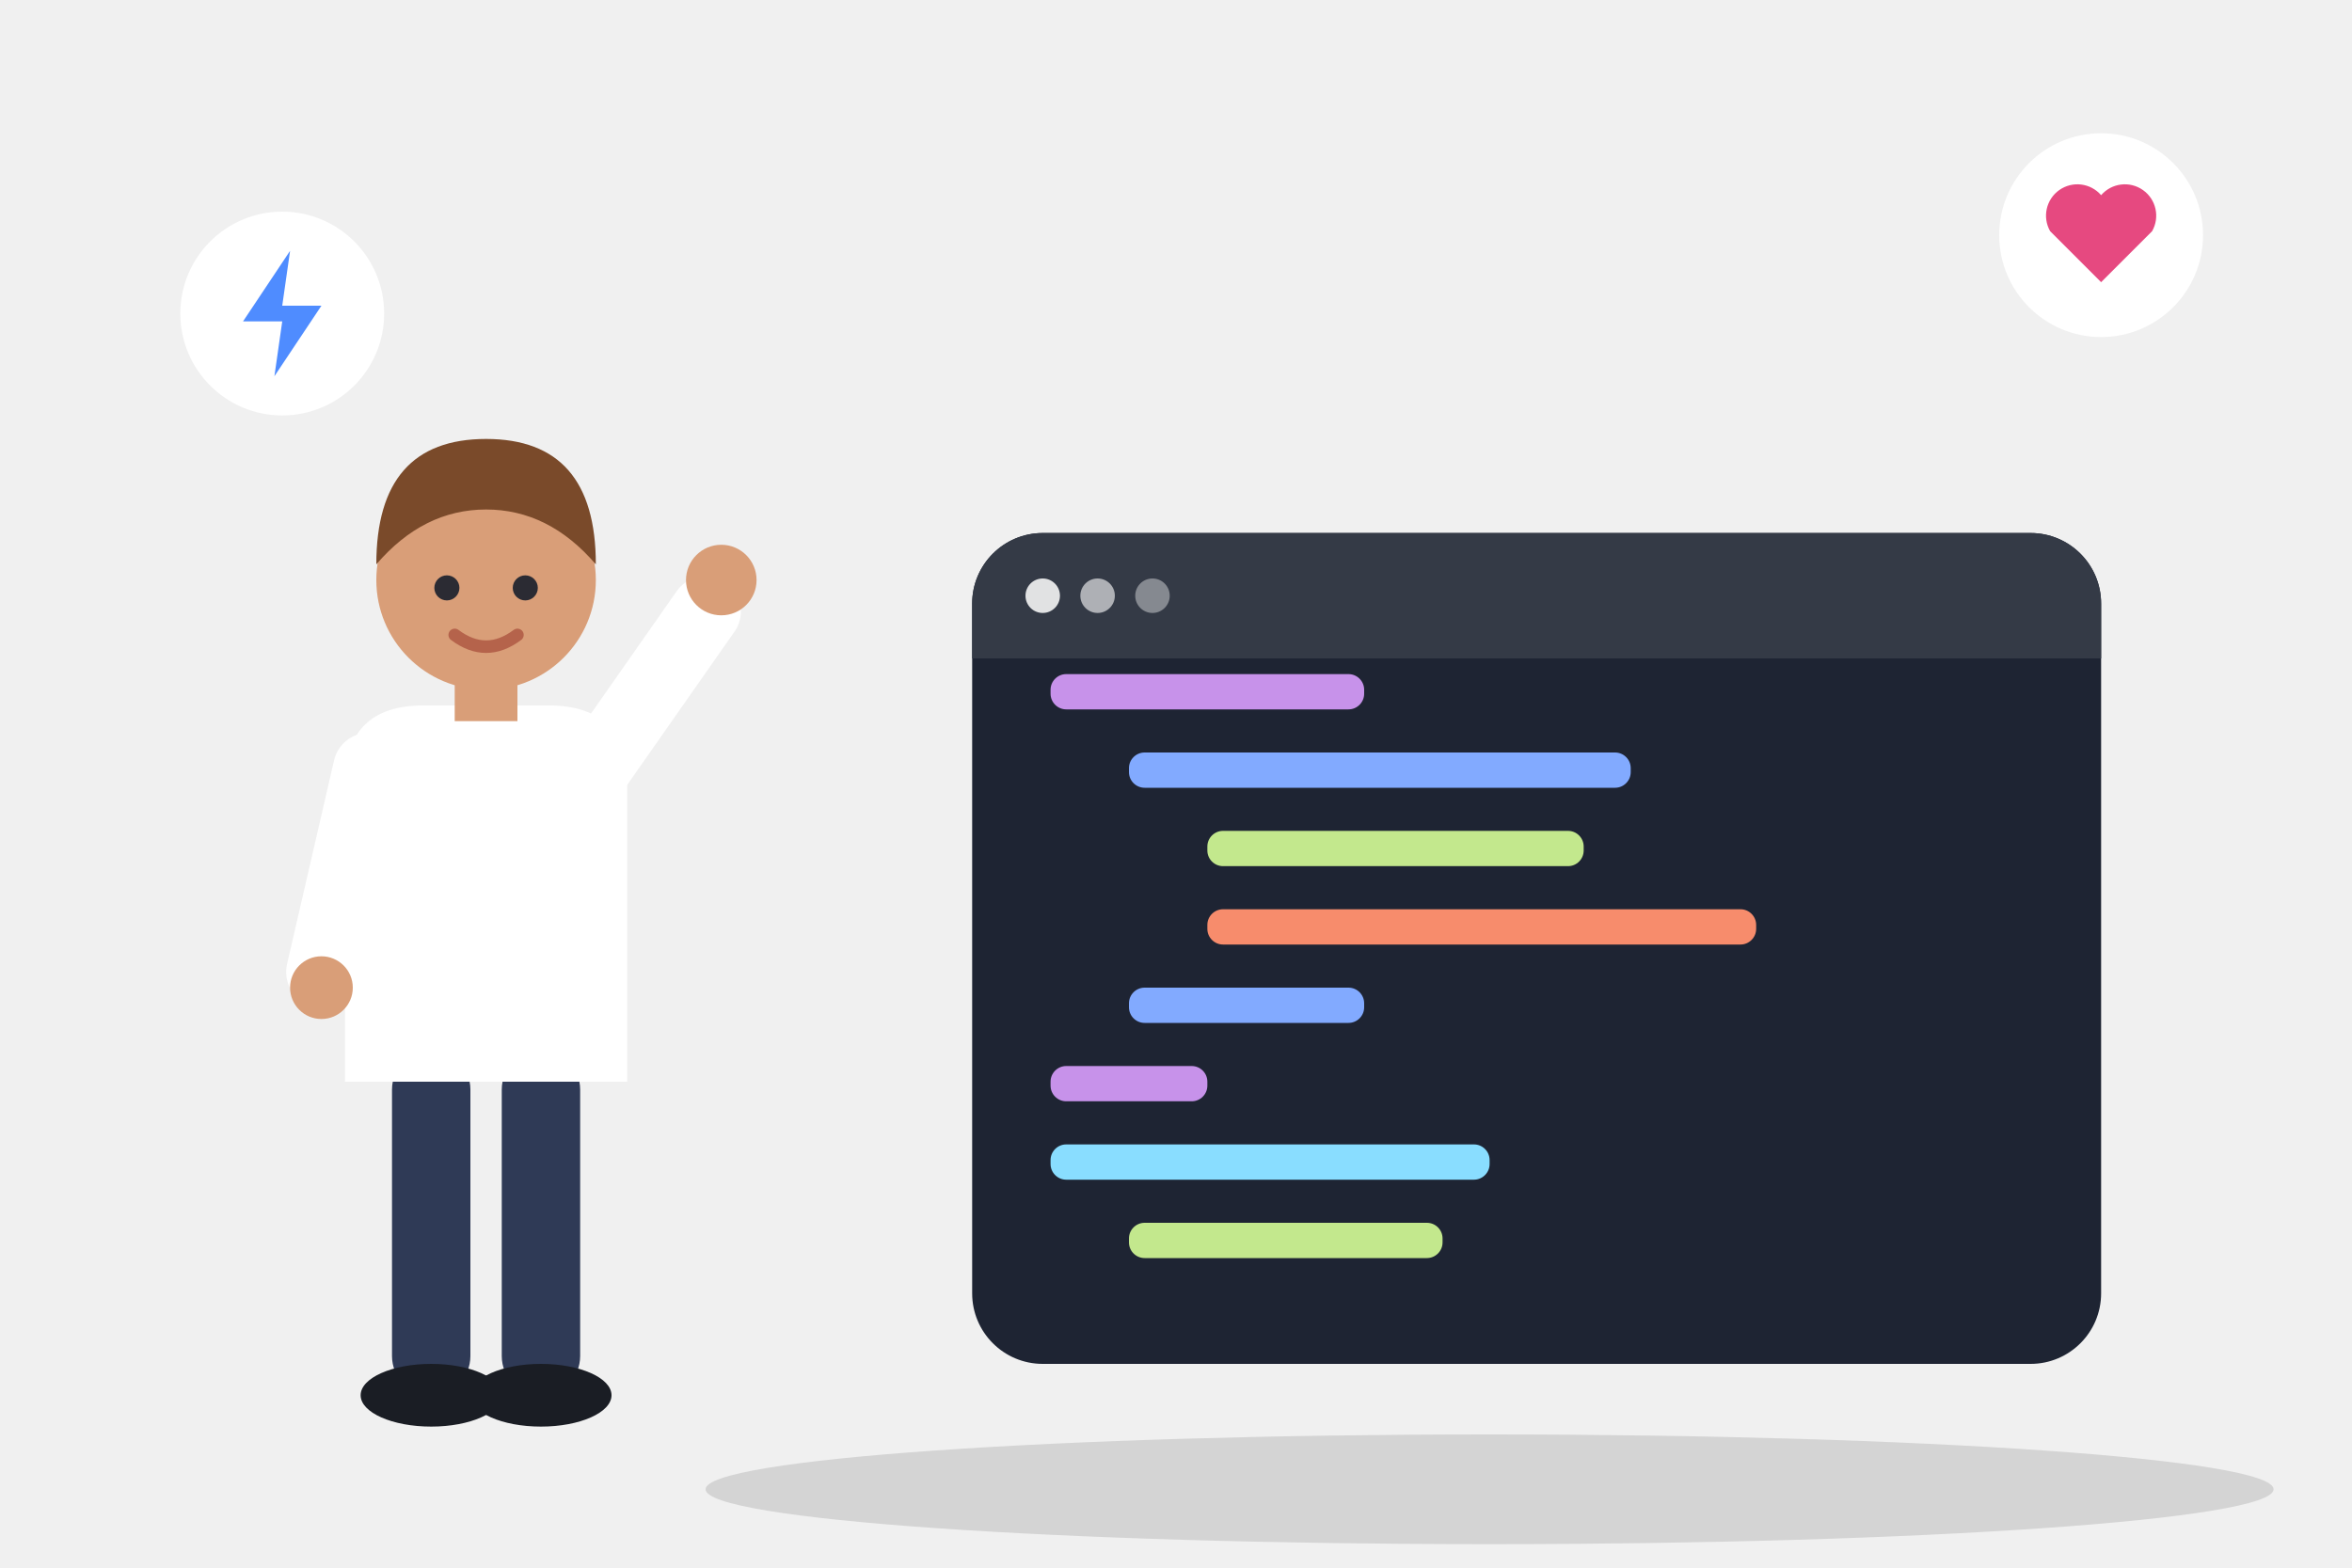
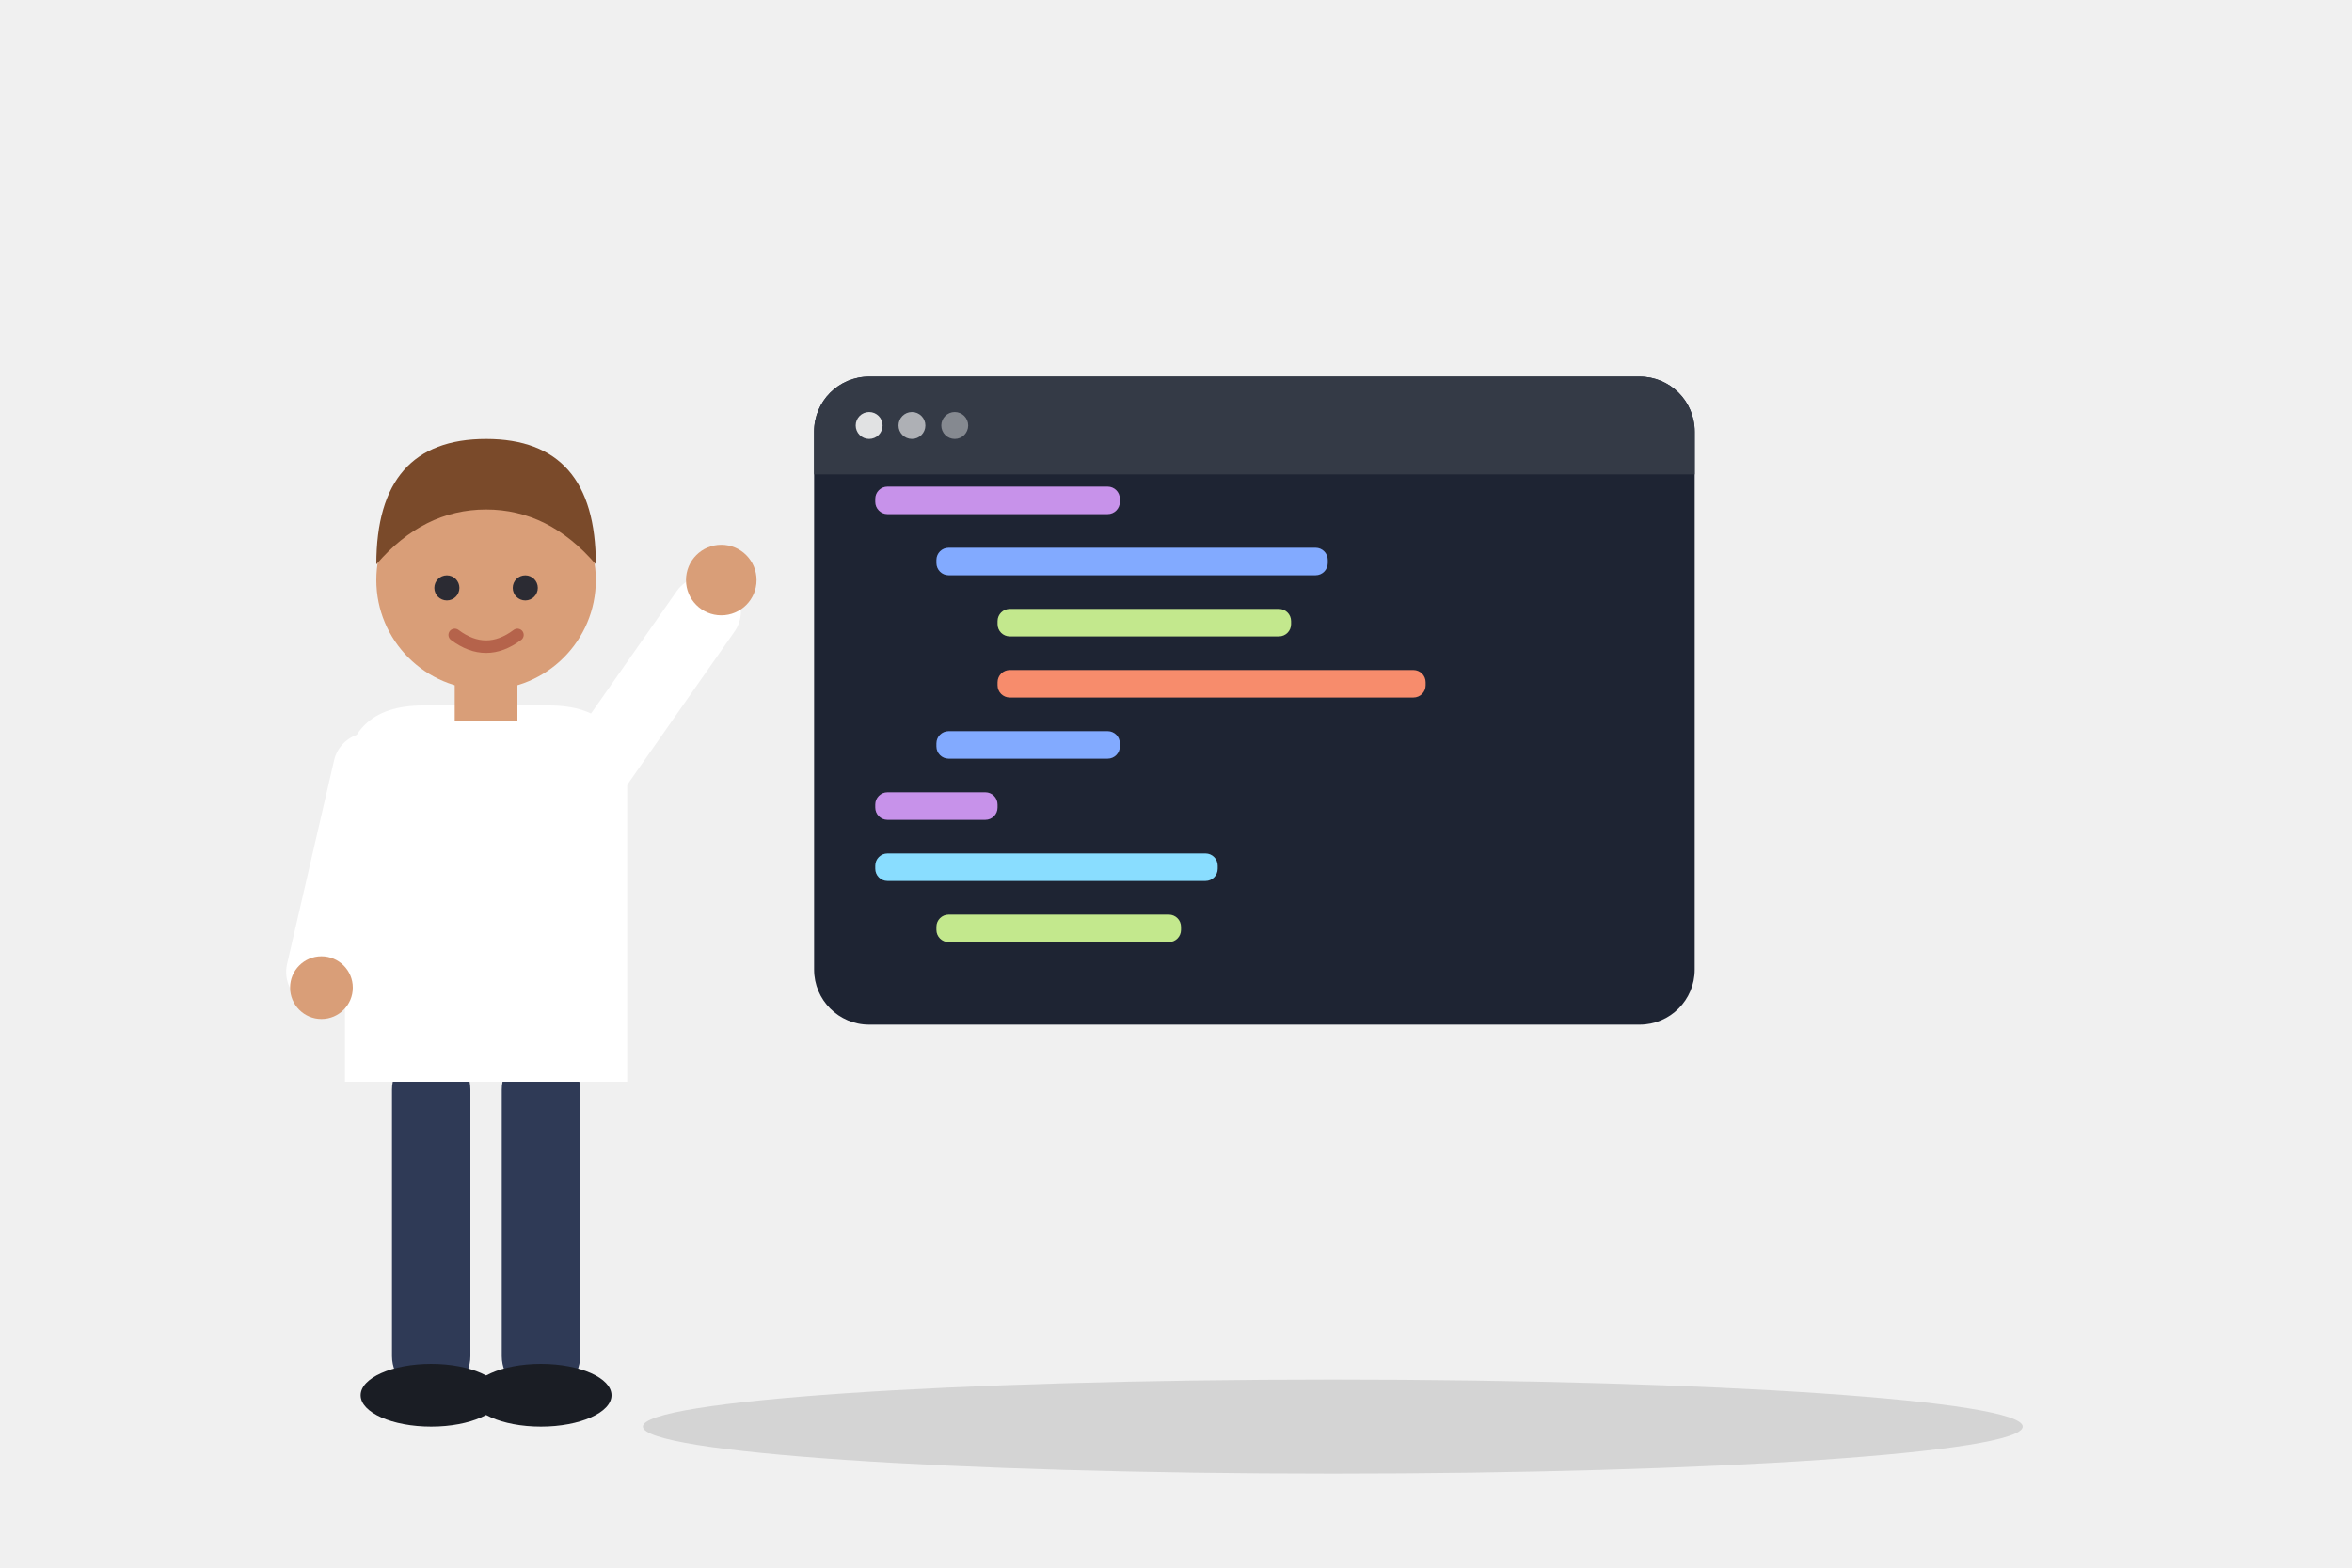
<svg xmlns="http://www.w3.org/2000/svg" viewBox="0 0 300 200" width="300" height="200">
-   <ellipse cx="190" cy="190" rx="100" ry="7" fill="#000" opacity=".12" />
-   <g transform="translate(96 50)">
+   <ellipse cx="170" cy="182" rx="88" ry="6" fill="#000" opacity=".12" />
+   <g transform="translate(82 34) scale(.78)">
    <g>
      <rect x="28" y="18" width="144" height="106" rx="9" fill="#1E2433" />
      <path d="M28 27a9 9 0 0 1 9-9h126a9 9 0 0 1 9 9v7H28z" fill="#343A46" />
      <circle cx="37" cy="26" r="2.2" fill="#fff" opacity=".85" />
      <circle cx="44" cy="26" r="2.2" fill="#fff" opacity=".6" />
      <circle cx="51" cy="26" r="2.2" fill="#fff" opacity=".4" />
      <rect x="38" y="36" width="40" height="4.5" rx="2" fill="#C792EA" />
      <rect x="48" y="46" width="64" height="4.5" rx="2" fill="#82AAFF" />
      <rect x="58" y="56" width="48" height="4.5" rx="2" fill="#C3E88D" />
      <rect x="58" y="66" width="70" height="4.5" rx="2" fill="#F78C6C" />
      <rect x="48" y="76" width="30" height="4.5" rx="2" fill="#82AAFF" />
      <rect x="38" y="86" width="20" height="4.5" rx="2" fill="#C792EA" />
      <rect x="38" y="96" width="56" height="4.5" rx="2" fill="#89DDFF" />
      <rect x="48" y="106" width="40" height="4.5" rx="2" fill="#C3E88D" />
    </g>
  </g>
  <rect x="50" y="134" width="10" height="44" rx="5" fill="#2F3A56" />
  <rect x="64" y="134" width="10" height="44" rx="5" fill="#2F3A56" />
  <ellipse cx="55" cy="178" rx="9" ry="4" fill="#1A1D24" />
  <ellipse cx="69" cy="178" rx="9" ry="4" fill="#1A1D24" />
  <path d="M44 100q0-10 10-10h16q10 0 10 10v38h-36z" fill="#FFFFFF" />
  <rect x="58" y="84" width="8" height="8" fill="#D99E78" />
  <circle cx="62" cy="74" r="14" fill="#D99E78" />
  <path d="M48 72q0-16 14-16t14 16q-6-7-14-7t-14 7z" fill="#7A4A2A" />
  <circle cx="57" cy="75" r="1.6" fill="#2B2B33" />
  <circle cx="67" cy="75" r="1.6" fill="#2B2B33" />
  <path d="M58 81q4 3 8 0" fill="none" stroke="#B5634B" stroke-width="1.6" stroke-linecap="round" />
  <path d="M76 98l14-20" stroke="#FFFFFF" stroke-width="9" stroke-linecap="round" />
  <circle cx="92" cy="74" r="4.5" fill="#D99E78" />
  <path d="M47 98l-6 26" stroke="#FFFFFF" stroke-width="9" stroke-linecap="round" />
  <circle cx="41" cy="126" r="4" fill="#D99E78" />
-   <circle cx="36" cy="40" r="13" fill="#fff" />
-   <path d="M37 32l-6 9h5l-1 7 6-9h-5z" fill="#4F8CFF" />
-   <circle cx="268" cy="30" r="13" fill="#fff" />
-   <path d="M268 36l-6.5-6.5a4 4 0 0 1 6.5-4.6 4 4 0 0 1 6.5 4.6z" fill="#E64980" />
</svg>
